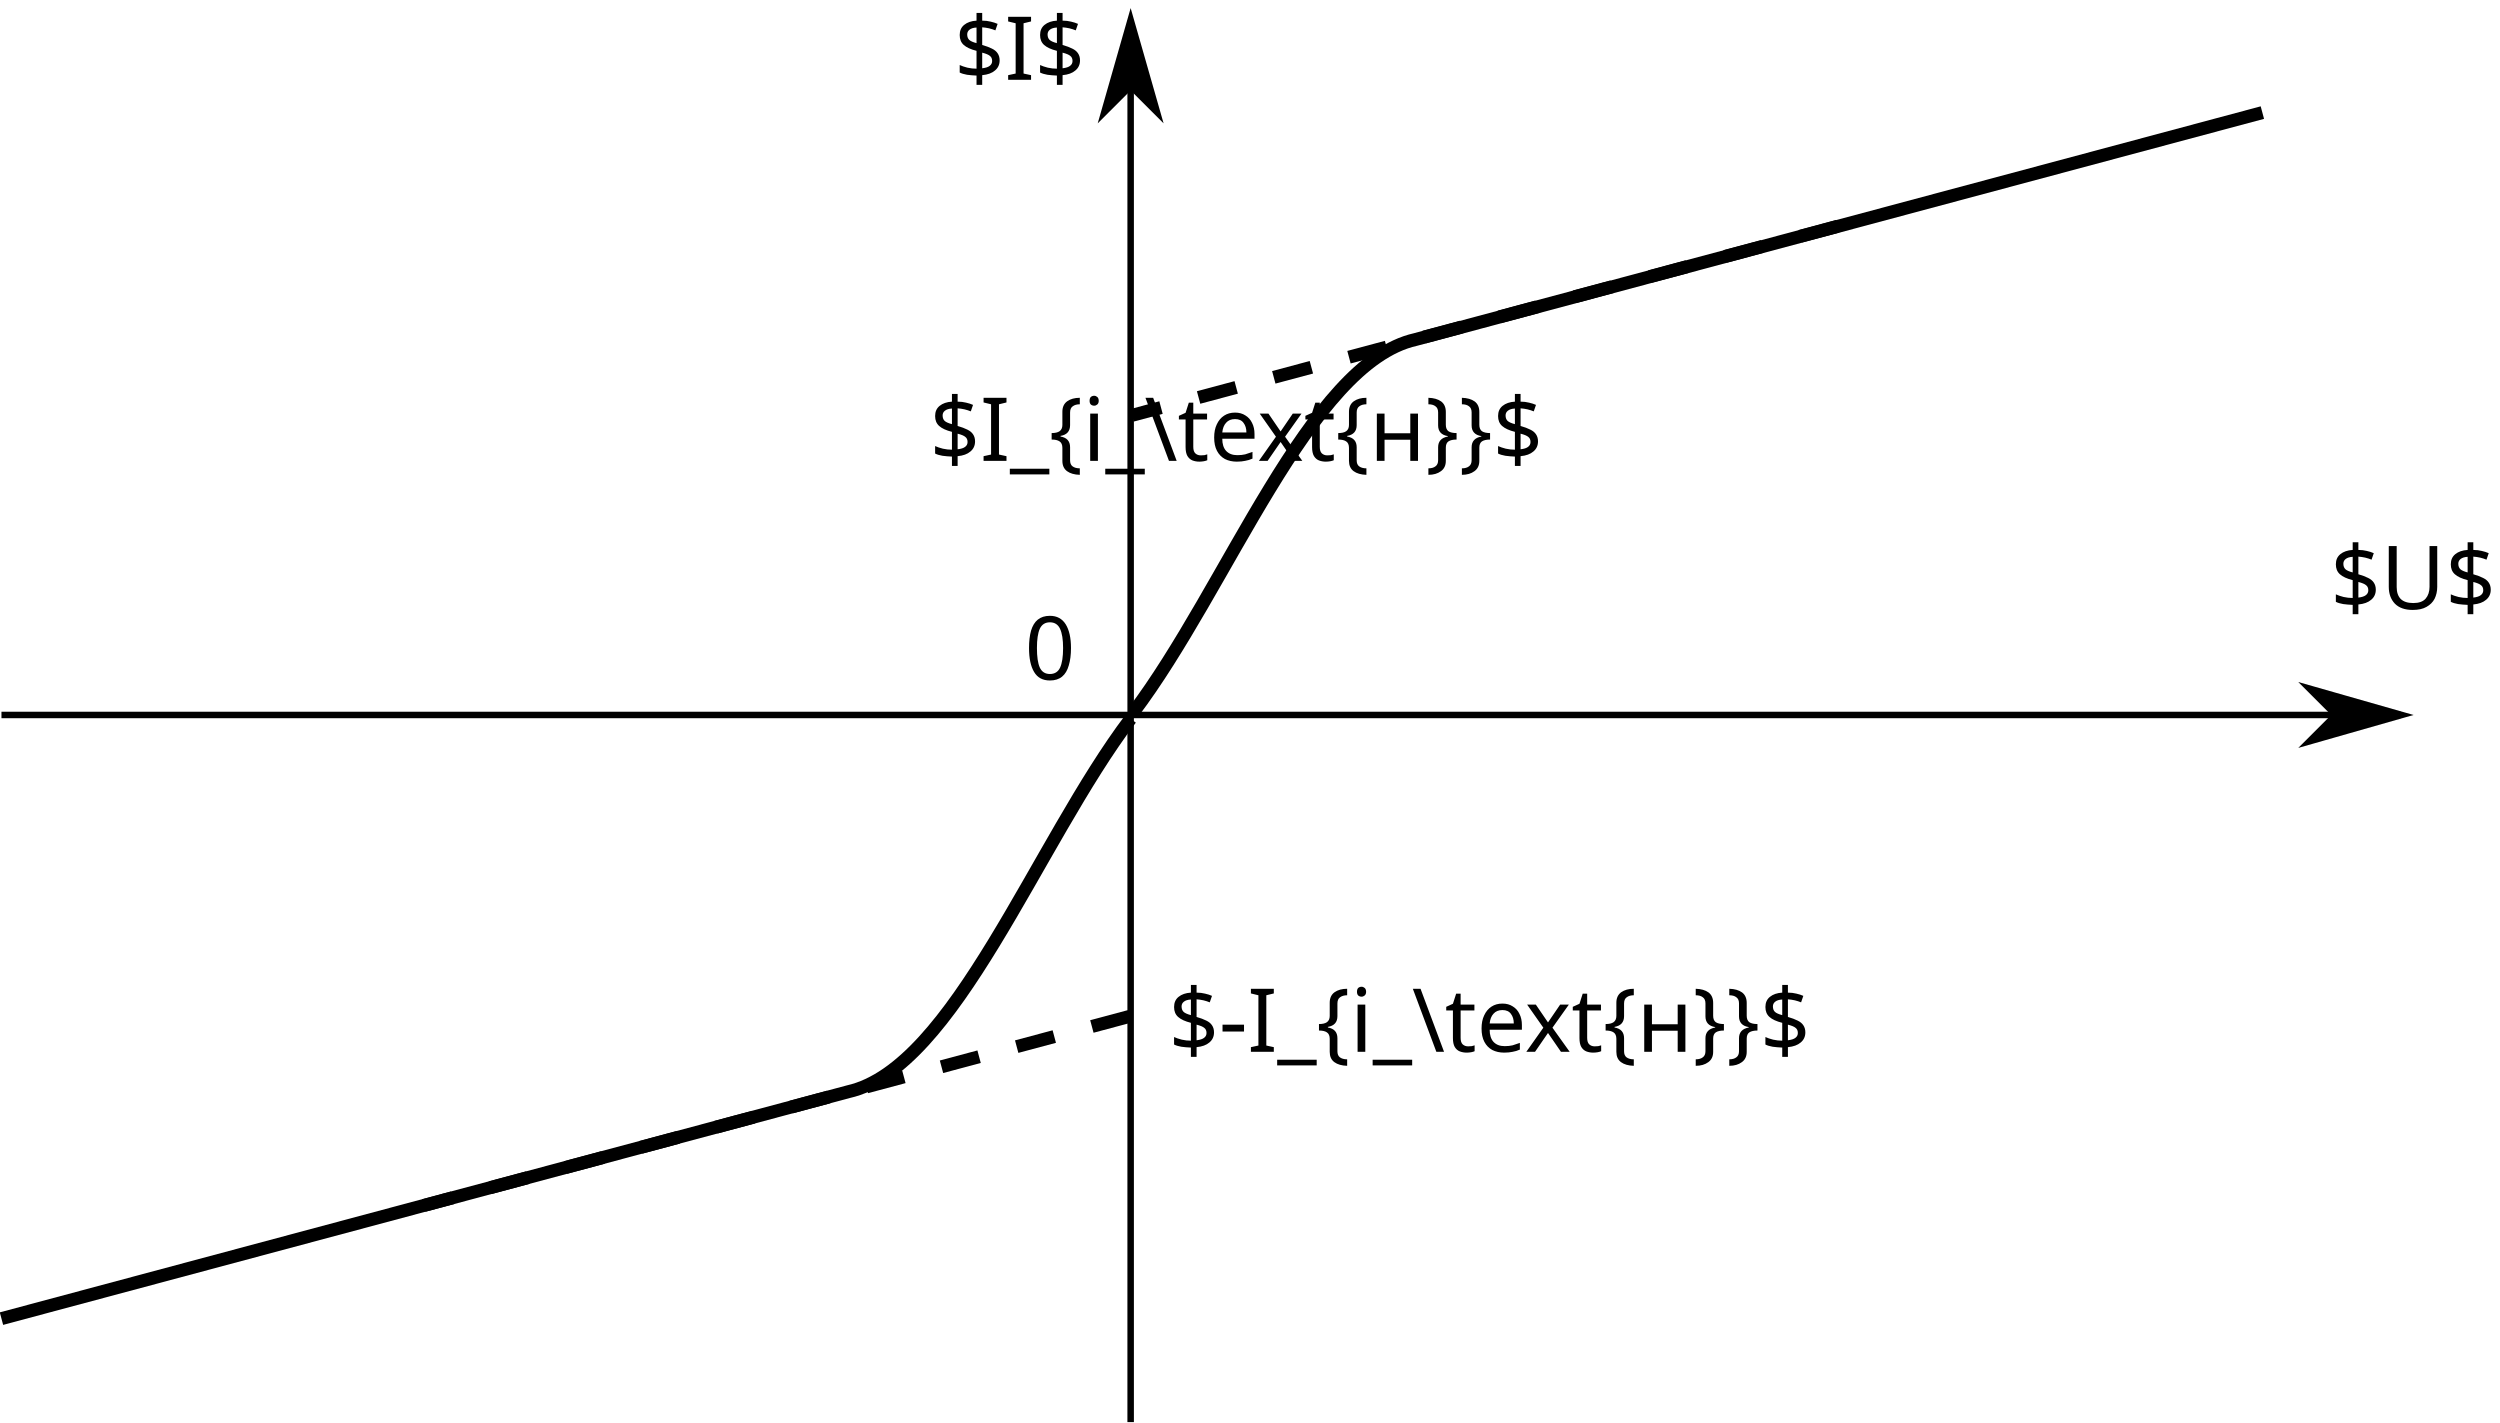
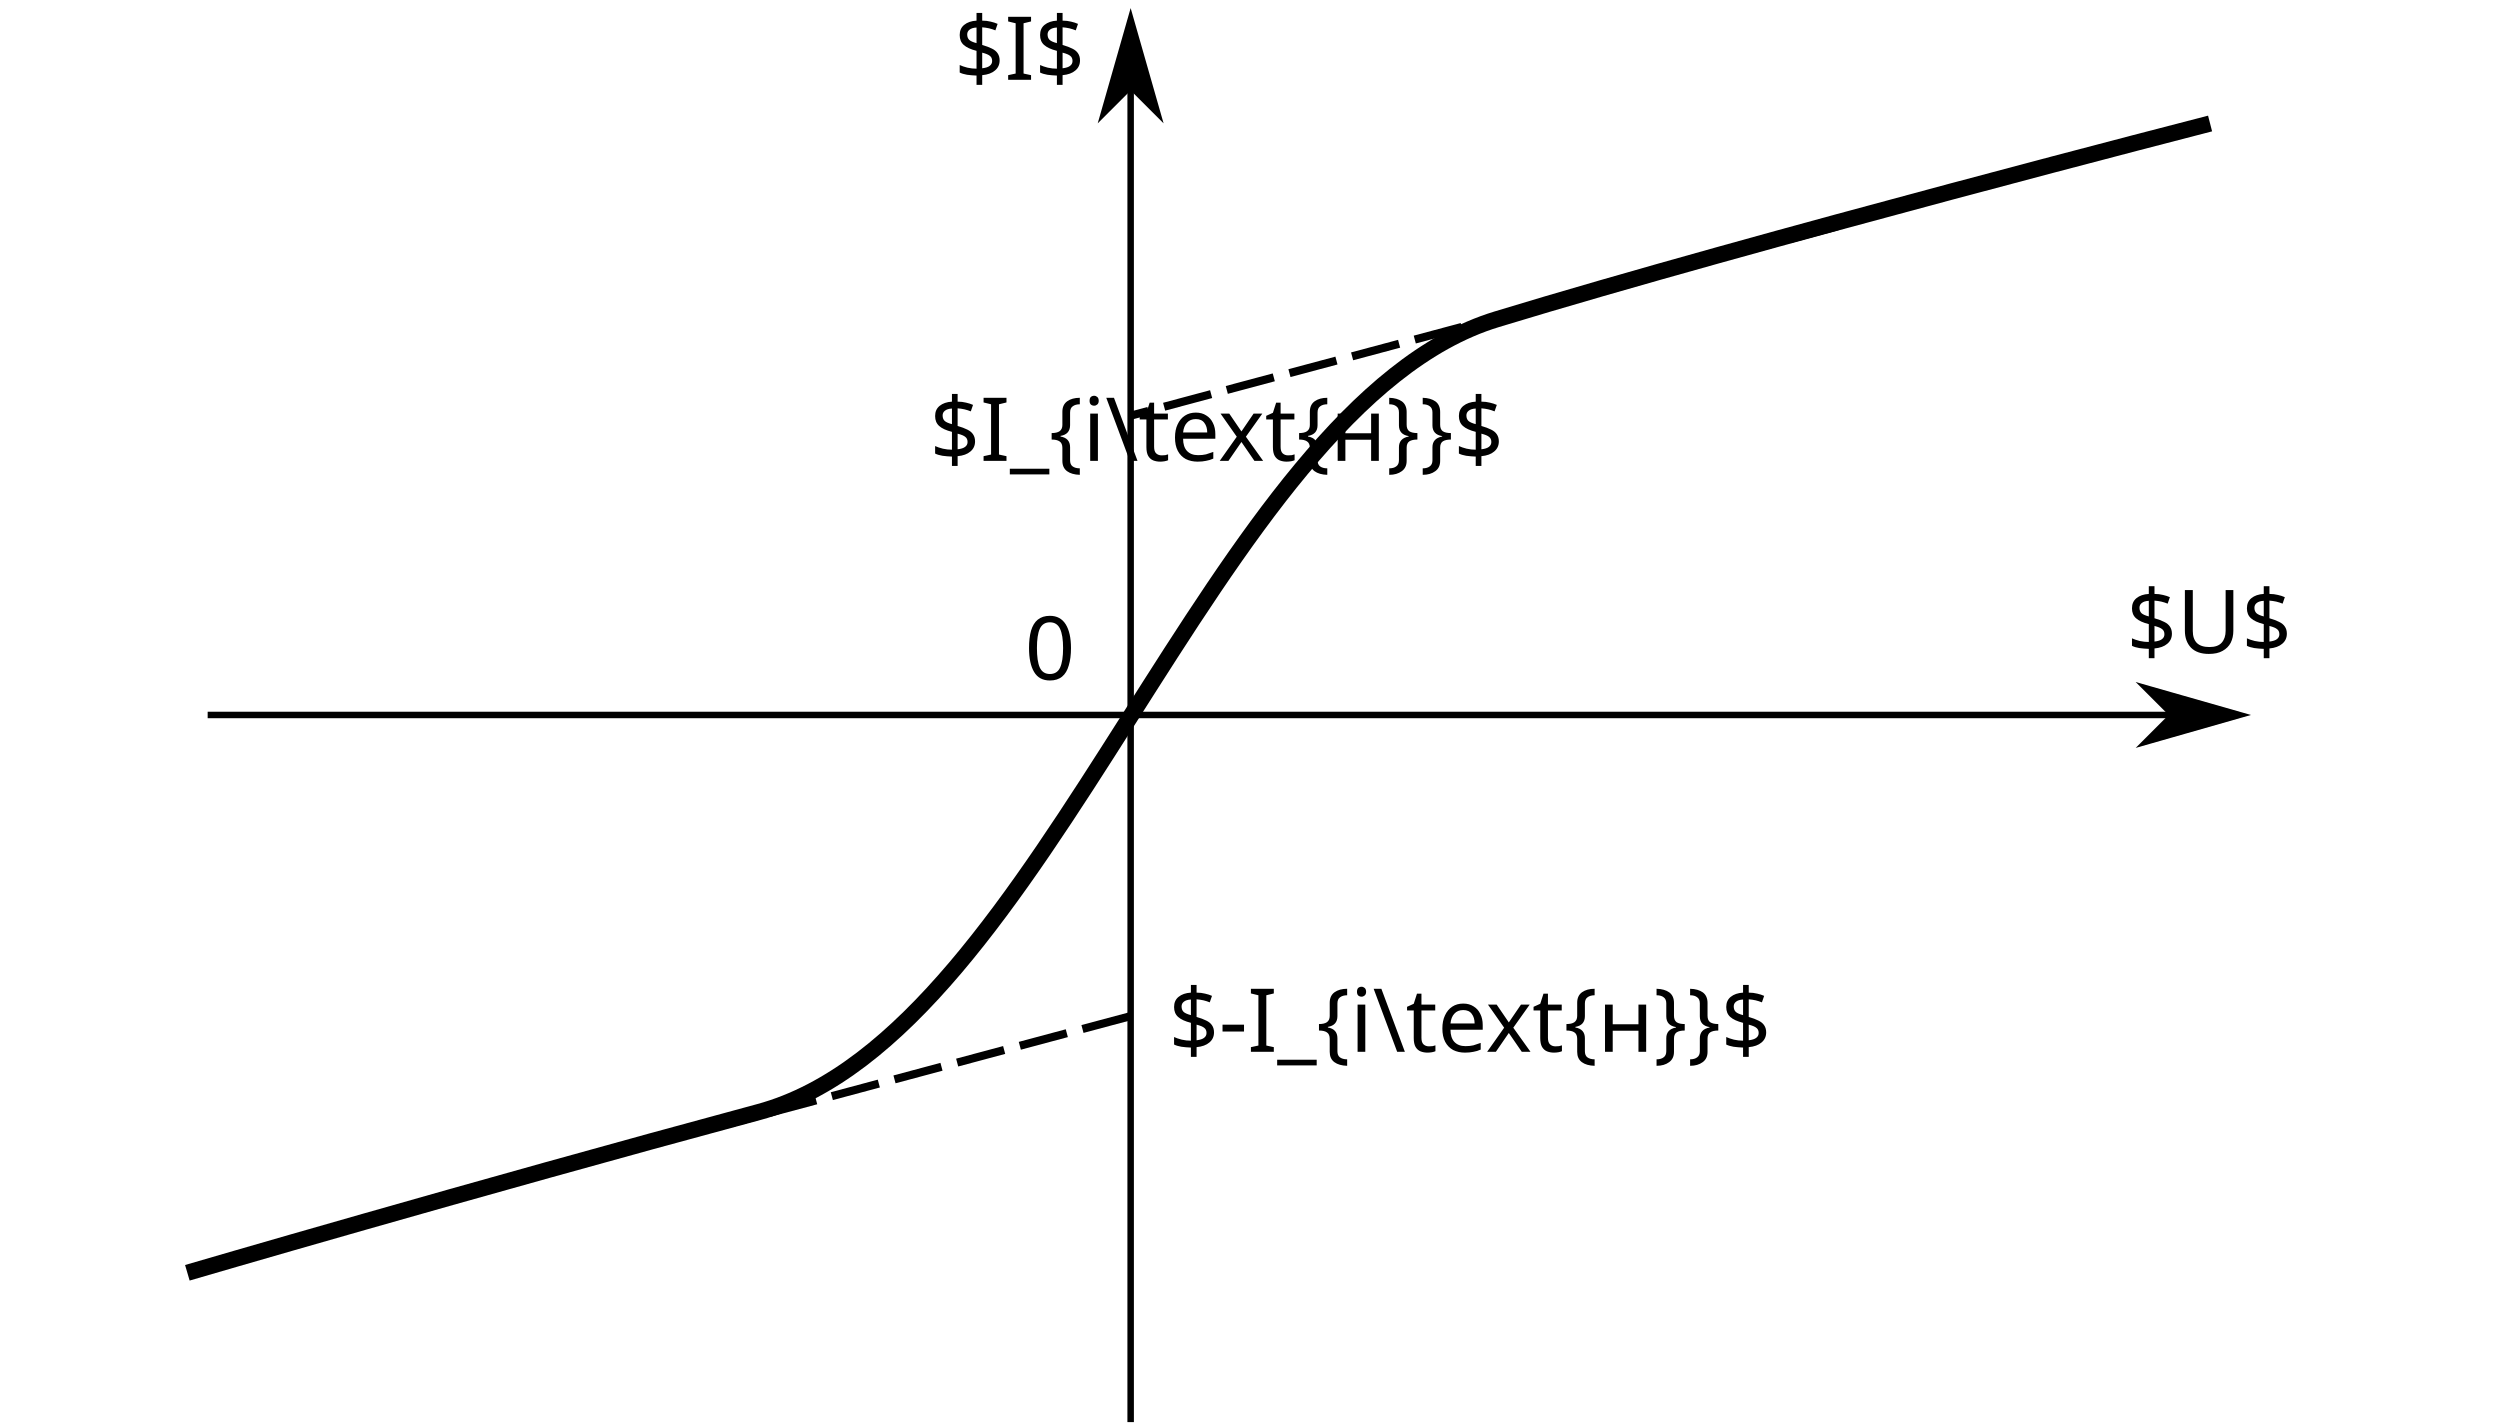
<svg xmlns="http://www.w3.org/2000/svg" width="54.382mm" height="30.935mm" viewBox="0 0 192.692 109.611" id="svg7101" version="1.1">
  <defs id="defs7103">
    <marker orient="auto" refY="0" refX="0" id="marker4594" style="overflow:visible">
      <path id="path4596" d="M 0,0 5,-5 -12.5,0 5,5 0,0 Z" style="fill:#000000;fill-opacity:1;fill-rule:evenodd;stroke:#000000;stroke-width:1pt;stroke-opacity:1" transform="matrix(-0.8,0,0,-0.8,-10,0)" />
    </marker>
    <marker style="overflow:visible;" id="marker4494" refX="0.0" refY="0.0" orient="auto">
      <path transform="scale(0.4) rotate(180) translate(10,0)" style="fill-rule:evenodd;stroke:#000000;stroke-width:1pt;stroke-opacity:1;fill:#000000;fill-opacity:1" d="M 0.0,0.0 L 5.0,-5.0 L -12.5,0.0 L 5.0,5.0 L 0.0,0.0 z " id="path4496" />
    </marker>
    <marker style="overflow:visible" id="marker7702" refX="0" refY="0" orient="auto">
      <path transform="matrix(-0.8,0,0,-0.8,-10,0)" style="fill:#000000;fill-opacity:1;fill-rule:evenodd;stroke:#000000;stroke-width:1pt;stroke-opacity:1" d="M 0,0 5,-5 -12.5,0 5,5 0,0 Z" id="path7704" />
    </marker>
  </defs>
  <g id="layer1" transform="translate(-381.3378,-242.9492)">
    <path style="fill:none;fill-rule:evenodd;stroke:#000000;stroke-width:0.5;stroke-linecap:butt;stroke-linejoin:miter;stroke-miterlimit:4;stroke-dasharray:none;stroke-opacity:1;marker-end:url(#marker7702)" d="m 468.485,352.56 0,-108.019" id="path7670" />
-     <path style="fill:none;fill-rule:evenodd;stroke:#000000;stroke-width:0.5;stroke-linecap:butt;stroke-linejoin:miter;stroke-miterlimit:4;stroke-dasharray:none;stroke-opacity:1;marker-end:url(#marker4594)" d="m 381.451,298.056 184.947,0" id="path7694" />
-     <path style="fill:none;fill-rule:evenodd;stroke:#000000;stroke-width:1;stroke-linecap:butt;stroke-linejoin:miter;stroke-miterlimit:4;stroke-dasharray:none;stroke-opacity:1" d="m 381.451,344.584 60.324,-16.164 4.952,-1.327 c 8.159,-1.84 14.506,-19.164 21.758,-28.746" id="path7950" />
-     <path style="fill:none;fill-rule:evenodd;stroke:#000000;stroke-width:1;stroke-linecap:butt;stroke-linejoin:miter;stroke-miterlimit:4;stroke-dasharray:none;stroke-opacity:1" d="m 555.714,251.627 -60.324,16.164 -4.952,1.327 c -8.159,1.84 -14.506,19.164 -21.758,28.746" id="path7950-6" />
-     <path style="fill:none;fill-rule:evenodd;stroke:#000000;stroke-width:1;stroke-linecap:butt;stroke-linejoin:miter;stroke-miterlimit:4;stroke-dasharray:3,3;stroke-dashoffset:0;stroke-opacity:1" d="m 522.984,260.386 -54.396,14.575" id="path8936" />
-     <path style="fill:none;fill-rule:evenodd;stroke:#000000;stroke-width:1;stroke-linecap:butt;stroke-linejoin:miter;stroke-miterlimit:4;stroke-dasharray:3,3;stroke-dashoffset:0;stroke-opacity:1" d="m 468.394,321.29 -54.396,14.575" id="path8936-2" />
+     <path style="fill:none;fill-rule:evenodd;stroke:#000000;stroke-width:0.5;stroke-linecap:butt;stroke-linejoin:miter;stroke-miterlimit:4;stroke-dasharray:none;stroke-opacity:1;marker-end:url(#marker4594)" d="m 397.344,298.056 156.522,0" id="path7694" />
+     <path style="fill:none;fill-rule:evenodd;stroke:#000000;stroke-width:0.625;stroke-linecap:butt;stroke-linejoin:miter;stroke-miterlimit:4;stroke-dasharray:3.75,1.25;stroke-dashoffset:0;stroke-opacity:1" d="m 522.984,260.386 -54.396,14.575" id="path8936" />
+     <path style="fill:none;fill-rule:evenodd;stroke:#000000;stroke-width:0.625;stroke-linecap:butt;stroke-linejoin:miter;stroke-miterlimit:4;stroke-dasharray:3.75,1.25;stroke-dashoffset:0;stroke-opacity:1" d="m 468.394,321.29 -54.396,14.575" id="path8936-2" />
    <text xml:space="preserve" style="font-style:normal;font-weight:normal;font-size:6.8px;line-height:125%;font-family:sans-serif;letter-spacing:0px;word-spacing:0px;fill:#000000;fill-opacity:1;stroke:none;stroke-width:1;stroke-linecap:butt;stroke-linejoin:miter;stroke-miterlimit:4;stroke-dasharray:none;stroke-opacity:1" x="454.886" y="249.1" id="text8953">
      <tspan id="tspan8955" x="454.886" y="249.1">$I$</tspan>
    </text>
-     <text xml:space="preserve" style="font-style:normal;font-weight:normal;font-size:6.8px;line-height:125%;font-family:sans-serif;letter-spacing:0px;word-spacing:0px;fill:#000000;fill-opacity:1;stroke:none;stroke-width:1;stroke-linecap:butt;stroke-linejoin:miter;stroke-miterlimit:4;stroke-dasharray:none;stroke-opacity:1" x="560.958" y="289.897" id="text8957">
-       <tspan id="tspan8959" x="560.958" y="289.897">$U$</tspan>
+     <text xml:space="preserve" style="font-style:normal;font-weight:normal;font-size:6.8px;line-height:125%;font-family:sans-serif;letter-spacing:0px;word-spacing:0px;fill:#000000;fill-opacity:1;stroke:none;stroke-width:1;stroke-linecap:butt;stroke-linejoin:miter;stroke-miterlimit:4;stroke-dasharray:none;stroke-opacity:1" x="545.244" y="293.29" id="text8957">
+       <tspan id="tspan8959" x="545.244" y="293.29">$U$</tspan>
    </text>
    <text xml:space="preserve" style="font-style:normal;font-weight:normal;font-size:6.8px;line-height:125%;font-family:sans-serif;letter-spacing:0px;word-spacing:0px;fill:#000000;fill-opacity:1;stroke:none;stroke-width:1;stroke-linecap:butt;stroke-linejoin:miter;stroke-miterlimit:4;stroke-dasharray:none;stroke-opacity:1" x="460.325" y="295.336" id="text8961">
      <tspan id="tspan8963" x="460.325" y="295.336">0</tspan>
    </text>
    <text xml:space="preserve" style="font-style:normal;font-weight:normal;font-size:6.8px;line-height:125%;font-family:sans-serif;letter-spacing:0px;word-spacing:0px;fill:#000000;fill-opacity:1;stroke:none;stroke-width:1;stroke-linecap:butt;stroke-linejoin:miter;stroke-miterlimit:4;stroke-dasharray:none;stroke-opacity:1" x="471.412" y="324.018" id="text8965">
-       <tspan id="tspan8967" x="471.412" y="324.018">$-I_{i_\text{н}}$</tspan>
+       <tspan id="tspan8967" x="471.412" y="324.018">$-I_{i\text{н}}$</tspan>
    </text>
    <text xml:space="preserve" style="font-style:normal;font-weight:normal;font-size:6.8px;line-height:125%;font-family:sans-serif;letter-spacing:0px;word-spacing:0px;fill:#000000;fill-opacity:1;stroke:none;stroke-width:1;stroke-linecap:butt;stroke-linejoin:miter;stroke-miterlimit:4;stroke-dasharray:none;stroke-opacity:1" x="452.992" y="278.468" id="text8965-1">
-       <tspan id="tspan8967-8" x="452.992" y="278.468">$I_{i_\text{н}}$</tspan>
+       <tspan id="tspan8967-8" x="452.992" y="278.468">$I_{i\text{н}}$</tspan>
    </text>
+     <path style="opacity:1;fill:none;fill-opacity:1;fill-rule:nonzero;stroke:#000000;stroke-width:1.25;stroke-linecap:butt;stroke-linejoin:miter;stroke-miterlimit:4;stroke-dasharray:none;stroke-dashoffset:0;stroke-opacity:1" d="m 551.684,252.468 c 0,0 -34.992,8.995 -54.99,15.092 -21.99,6.705 -34.677,55.116 -56.874,61.103 -22.303,6.015 -44.042,12.388 -44.042,12.388" id="path4176" />
  </g>
</svg>
